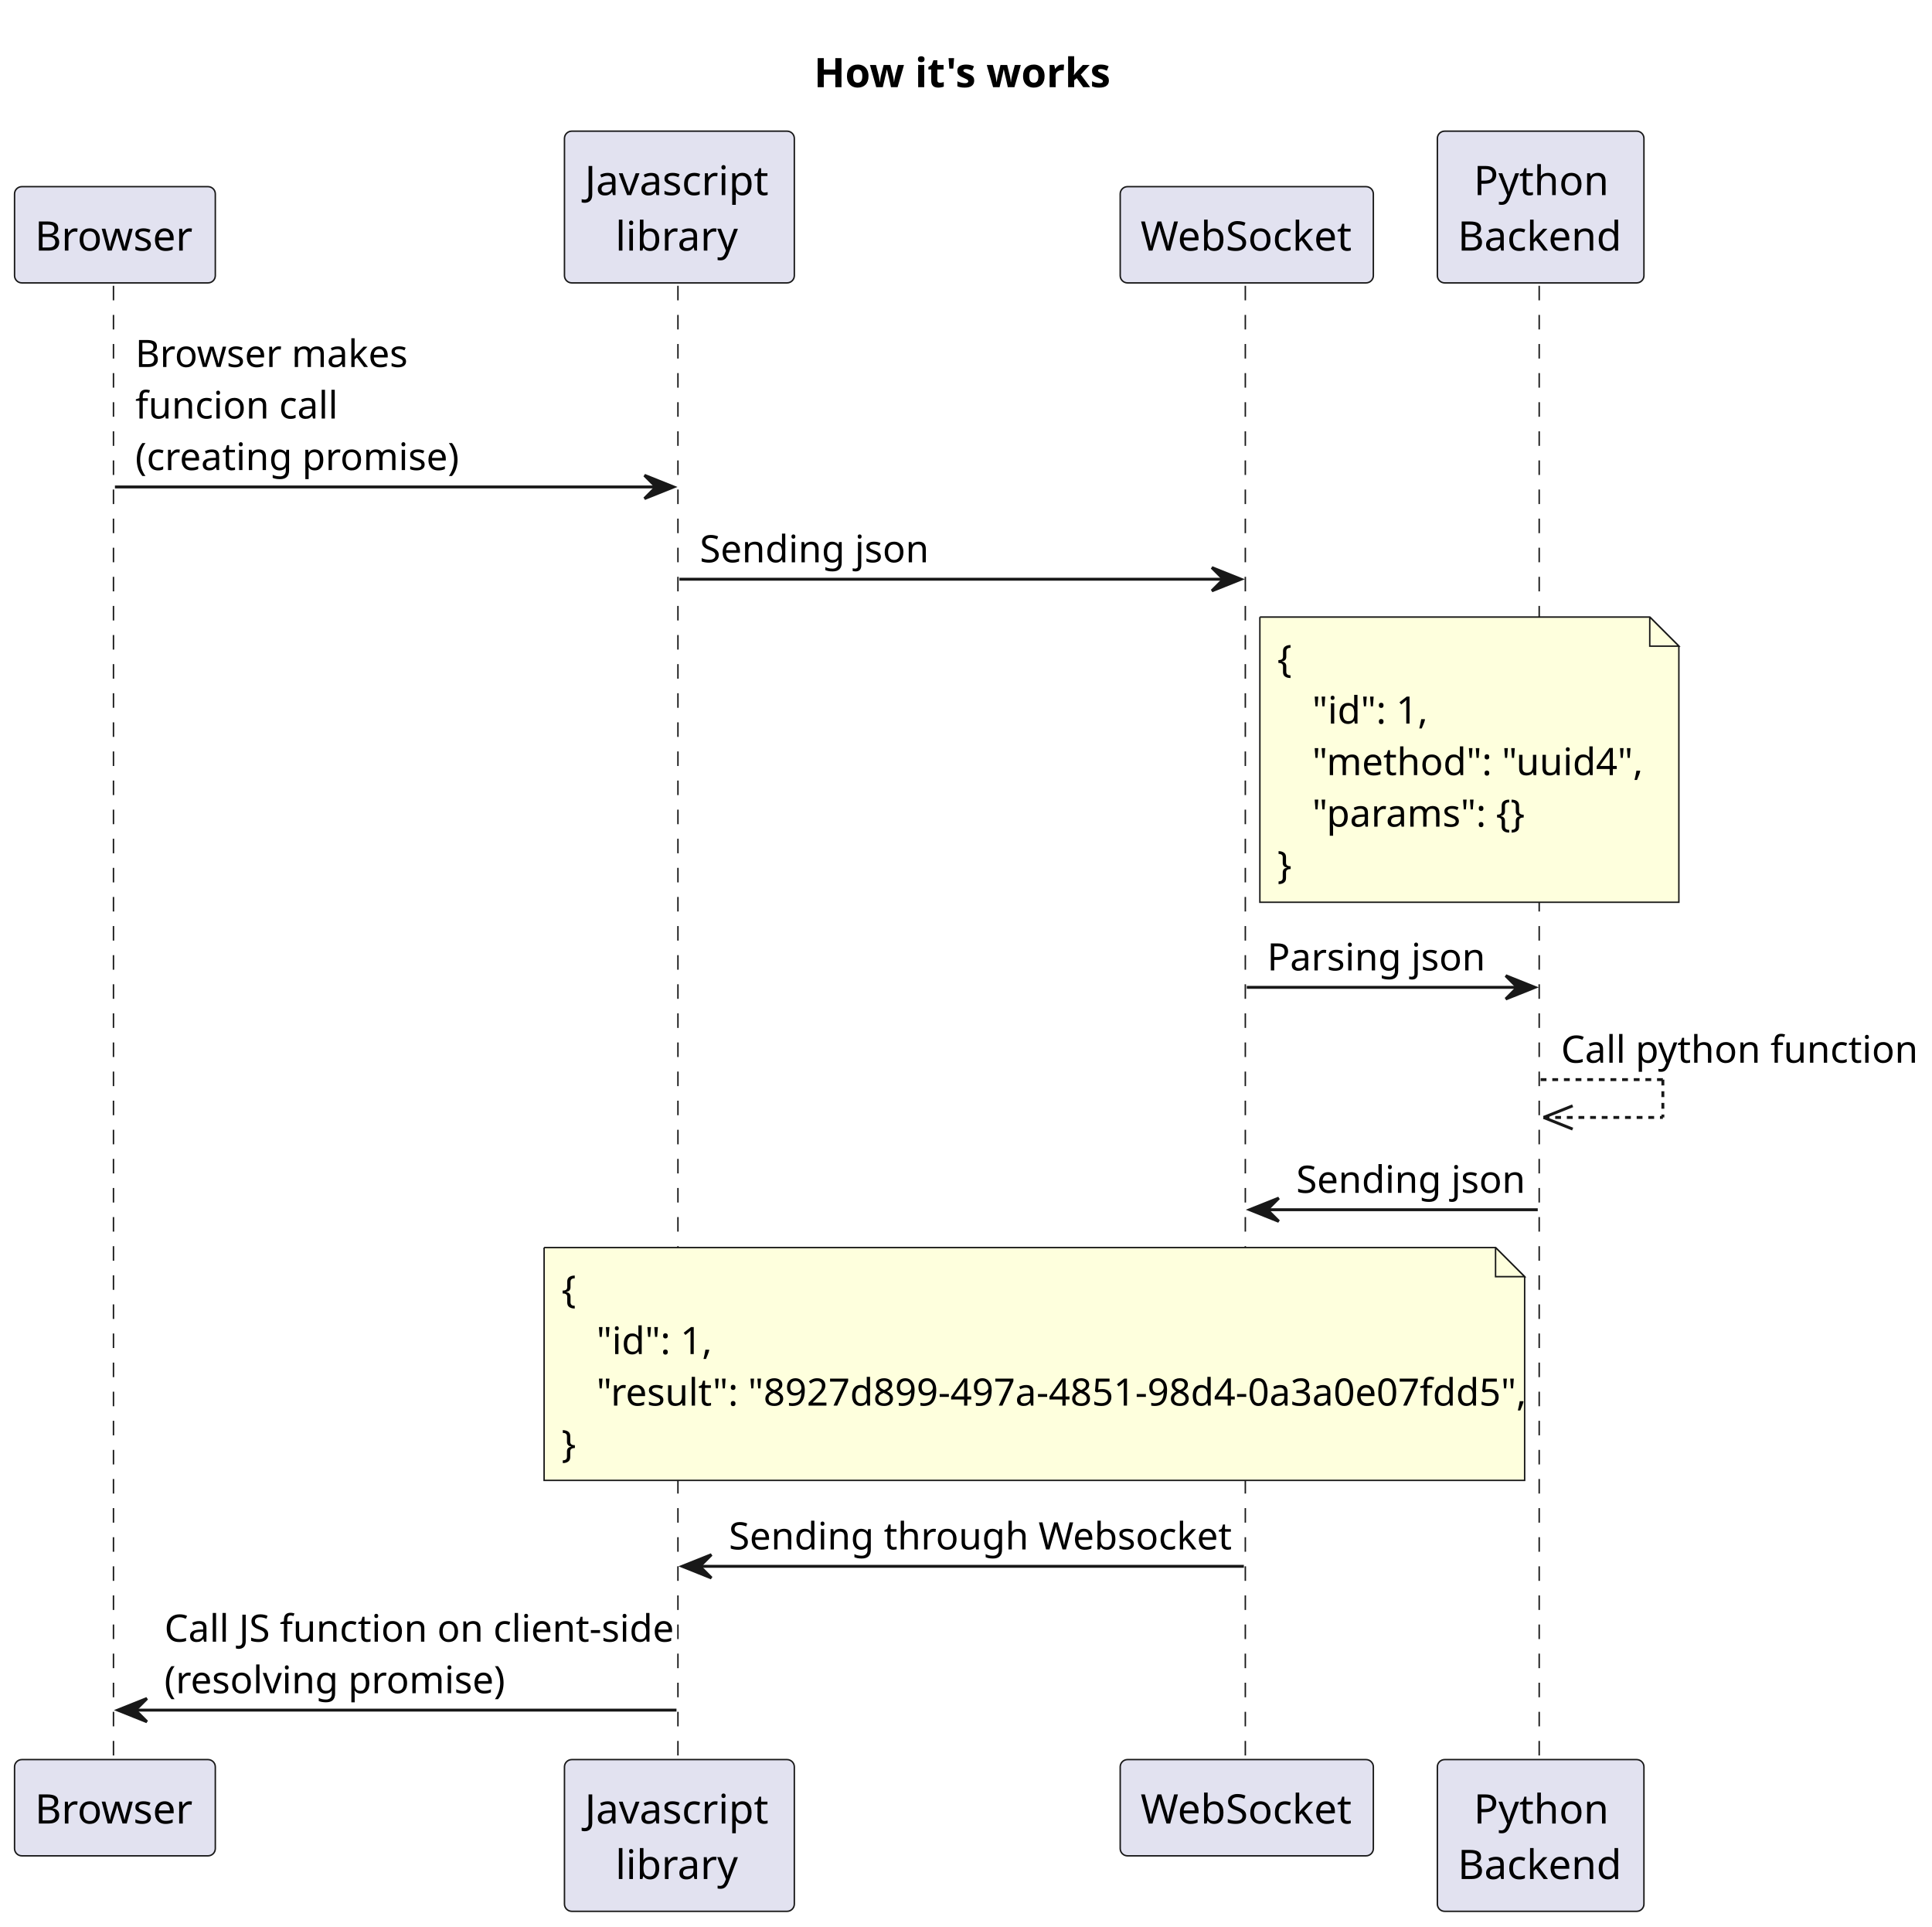
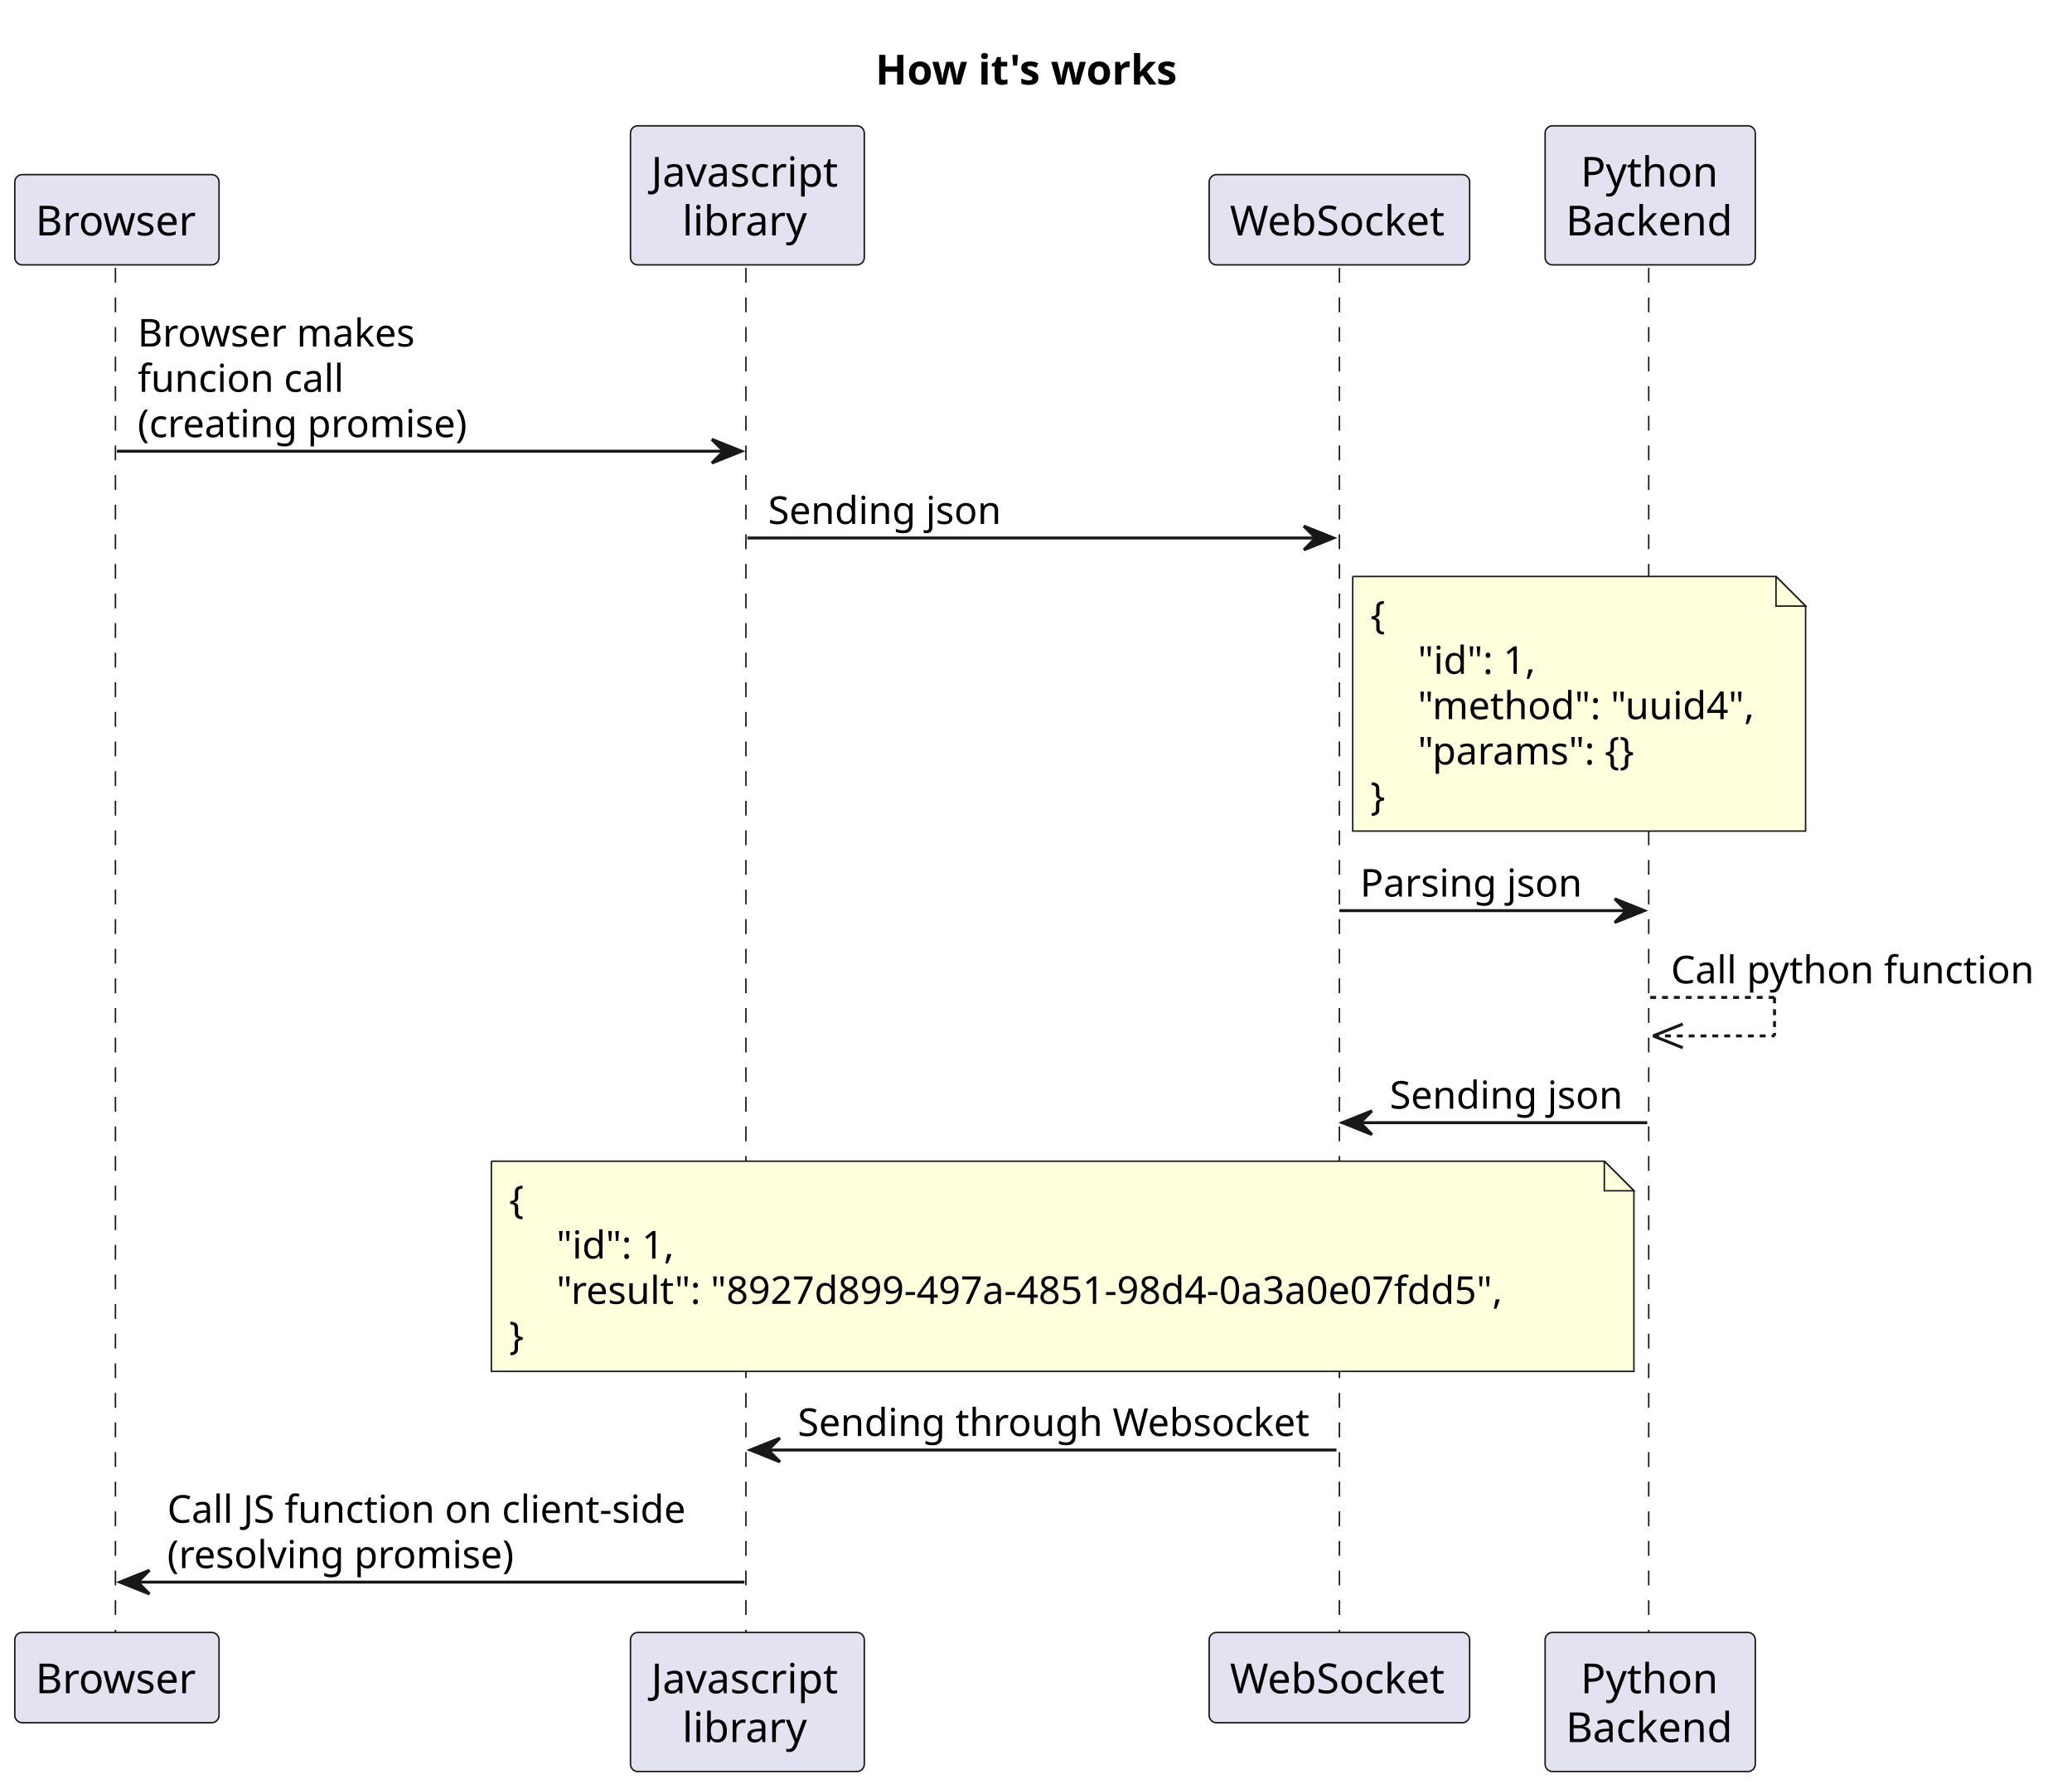
- <svg xmlns="http://www.w3.org/2000/svg" contentStyleType="text/css" height="662px" preserveAspectRatio="none" style="width:664px;height:662px;background:#FFFFFF;" version="1.1" viewBox="0 0 664 662" width="664px" zoomAndPan="magnify">
+ <svg xmlns="http://www.w3.org/2000/svg" contentStyleType="text/css" height="604px" preserveAspectRatio="none" style="width:700px;height:604px;background:#FFFFFF;" version="1.1" viewBox="0 0 700 604" width="700px" zoomAndPan="magnify">
  <defs />
  <g>
-     <rect fill="none" height="29.068" id="_title" style="stroke:none;stroke-width:1.0;" width="114" x="274.75" y="10" />
-     <text fill="#000000" font-family="sans-serif" font-size="14" font-weight="bold" lengthAdjust="spacing" textLength="104" x="279.75" y="29.966">How it's works</text>
-     <line style="stroke:#181818;stroke-width:0.5;stroke-dasharray:5.0,5.0;" x1="39" x2="39" y1="98.204" y2="605.618" />
-     <line style="stroke:#181818;stroke-width:0.5;stroke-dasharray:5.0,5.0;" x1="233" x2="233" y1="98.204" y2="605.618" />
-     <line style="stroke:#181818;stroke-width:0.5;stroke-dasharray:5.0,5.0;" x1="428" x2="428" y1="98.204" y2="605.618" />
-     <line style="stroke:#181818;stroke-width:0.5;stroke-dasharray:5.0,5.0;" x1="529" x2="529" y1="98.204" y2="605.618" />
-     <rect fill="#E2E2F0" height="33.068" rx="2.5" ry="2.5" style="stroke:#181818;stroke-width:0.5;" width="69" x="5" y="64.136" />
-     <text fill="#000000" font-family="sans-serif" font-size="14" lengthAdjust="spacing" textLength="55" x="12" y="86.102">Browser</text>
-     <rect fill="#E2E2F0" height="33.068" rx="2.5" ry="2.5" style="stroke:#181818;stroke-width:0.5;" width="69" x="5" y="604.618" />
-     <text fill="#000000" font-family="sans-serif" font-size="14" lengthAdjust="spacing" textLength="55" x="12" y="626.584">Browser</text>
-     <rect fill="#E2E2F0" height="52.136" rx="2.5" ry="2.5" style="stroke:#181818;stroke-width:0.5;" width="79" x="194" y="45.068" />
-     <text fill="#000000" font-family="sans-serif" font-size="14" lengthAdjust="spacing" textLength="65" x="201" y="67.034">Javascript</text>
-     <text fill="#000000" font-family="sans-serif" font-size="14" lengthAdjust="spacing" textLength="44" x="211.5" y="86.102">library</text>
-     <rect fill="#E2E2F0" height="52.136" rx="2.5" ry="2.5" style="stroke:#181818;stroke-width:0.5;" width="79" x="194" y="604.618" />
-     <text fill="#000000" font-family="sans-serif" font-size="14" lengthAdjust="spacing" textLength="65" x="201" y="626.584">Javascript</text>
-     <text fill="#000000" font-family="sans-serif" font-size="14" lengthAdjust="spacing" textLength="44" x="211.5" y="645.652">library</text>
-     <rect fill="#E2E2F0" height="33.068" rx="2.5" ry="2.5" style="stroke:#181818;stroke-width:0.5;" width="87" x="385" y="64.136" />
-     <text fill="#000000" font-family="sans-serif" font-size="14" lengthAdjust="spacing" textLength="73" x="392" y="86.102">WebSocket</text>
-     <rect fill="#E2E2F0" height="33.068" rx="2.5" ry="2.5" style="stroke:#181818;stroke-width:0.5;" width="87" x="385" y="604.618" />
-     <text fill="#000000" font-family="sans-serif" font-size="14" lengthAdjust="spacing" textLength="73" x="392" y="626.584">WebSocket</text>
-     <rect fill="#E2E2F0" height="52.136" rx="2.5" ry="2.5" style="stroke:#181818;stroke-width:0.5;" width="71" x="494" y="45.068" />
-     <text fill="#000000" font-family="sans-serif" font-size="14" lengthAdjust="spacing" textLength="46" x="506.5" y="67.034">Python</text>
-     <text fill="#000000" font-family="sans-serif" font-size="14" lengthAdjust="spacing" textLength="57" x="501" y="86.102">Backend</text>
-     <rect fill="#E2E2F0" height="52.136" rx="2.5" ry="2.5" style="stroke:#181818;stroke-width:0.5;" width="71" x="494" y="604.618" />
-     <text fill="#000000" font-family="sans-serif" font-size="14" lengthAdjust="spacing" textLength="46" x="506.5" y="626.584">Python</text>
-     <text fill="#000000" font-family="sans-serif" font-size="14" lengthAdjust="spacing" textLength="57" x="501" y="645.652">Backend</text>
-     <polygon fill="#181818" points="221.5,163.322,231.5,167.322,221.5,171.322,225.5,167.322" style="stroke:#181818;stroke-width:1.0;" />
-     <line style="stroke:#181818;stroke-width:1.0;" x1="39.5" x2="227.5" y1="167.322" y2="167.322" />
-     <text fill="#000000" font-family="sans-serif" font-size="13" lengthAdjust="spacing" textLength="91" x="46.5" y="126.101">Browser makes</text>
-     <text fill="#000000" font-family="sans-serif" font-size="13" lengthAdjust="spacing" textLength="67" x="46.5" y="143.807">funcion call</text>
-     <text fill="#000000" font-family="sans-serif" font-size="13" lengthAdjust="spacing" textLength="109" x="46.5" y="161.513">(creating promise)</text>
-     <polygon fill="#181818" points="416.5,195.028,426.5,199.028,416.5,203.028,420.5,199.028" style="stroke:#181818;stroke-width:1.0;" />
-     <line style="stroke:#181818;stroke-width:1.0;" x1="233.5" x2="422.5" y1="199.028" y2="199.028" />
-     <text fill="#000000" font-family="sans-serif" font-size="13" lengthAdjust="spacing" textLength="77" x="240.5" y="193.219">Sending json</text>
-     <path d="M433,212.028 L433,310.028 L577,310.028 L577,222.028 L567,212.028 L433,212.028 " fill="#FEFFDD" style="stroke:#181818;stroke-width:0.5;" />
-     <path d="M567,212.028 L567,222.028 L577,222.028 L567,212.028 " fill="#FEFFDD" style="stroke:#181818;stroke-width:0.5;" />
-     <text fill="#000000" font-family="sans-serif" font-size="13" lengthAdjust="spacing" textLength="5" x="439" y="230.925">{</text>
-     <text fill="#000000" font-family="sans-serif" font-size="13" lengthAdjust="spacing" textLength="37" x="451" y="248.631">"id": 1,</text>
-     <text fill="#000000" font-family="sans-serif" font-size="13" lengthAdjust="spacing" textLength="111" x="451" y="266.337">"method": "uuid4",</text>
-     <text fill="#000000" font-family="sans-serif" font-size="13" lengthAdjust="spacing" textLength="71" x="451" y="284.043">"params": {}</text>
-     <text fill="#000000" font-family="sans-serif" font-size="13" lengthAdjust="spacing" textLength="5" x="439" y="301.749">}</text>
-     <polygon fill="#181818" points="517.5,335.264,527.5,339.264,517.5,343.264,521.5,339.264" style="stroke:#181818;stroke-width:1.0;" />
-     <line style="stroke:#181818;stroke-width:1.0;" x1="428.5" x2="523.5" y1="339.264" y2="339.264" />
-     <text fill="#000000" font-family="sans-serif" font-size="13" lengthAdjust="spacing" textLength="73" x="435.5" y="333.455">Parsing json</text>
-     <line style="stroke:#181818;stroke-width:1.0;stroke-dasharray:2.0,2.0;" x1="529.5" x2="571.5" y1="370.97" y2="370.97" />
-     <line style="stroke:#181818;stroke-width:1.0;stroke-dasharray:2.0,2.0;" x1="571.5" x2="571.5" y1="370.97" y2="383.97" />
-     <line style="stroke:#181818;stroke-width:1.0;stroke-dasharray:2.0,2.0;" x1="530.5" x2="571.5" y1="383.97" y2="383.97" />
-     <line style="stroke:#181818;stroke-width:1.0;" x1="530.5" x2="540.5" y1="383.97" y2="379.97" />
-     <line style="stroke:#181818;stroke-width:1.0;" x1="530.5" x2="540.5" y1="383.97" y2="387.97" />
-     <text fill="#000000" font-family="sans-serif" font-size="13" lengthAdjust="spacing" textLength="121" x="536.5" y="365.161">Call python function</text>
-     <polygon fill="#181818" points="439.5,411.676,429.5,415.676,439.5,419.676,435.5,415.676" style="stroke:#181818;stroke-width:1.0;" />
-     <line style="stroke:#181818;stroke-width:1.0;" x1="433.5" x2="528.5" y1="415.676" y2="415.676" />
-     <text fill="#000000" font-family="sans-serif" font-size="13" lengthAdjust="spacing" textLength="77" x="445.5" y="409.867">Sending json</text>
-     <path d="M187,428.676 L187,508.676 L524,508.676 L524,438.676 L514,428.676 L187,428.676 " fill="#FEFFDD" style="stroke:#181818;stroke-width:0.5;" />
-     <path d="M514,428.676 L514,438.676 L524,438.676 L514,428.676 " fill="#FEFFDD" style="stroke:#181818;stroke-width:0.5;" />
-     <text fill="#000000" font-family="sans-serif" font-size="13" lengthAdjust="spacing" textLength="5" x="193" y="447.573">{</text>
-     <text fill="#000000" font-family="sans-serif" font-size="13" lengthAdjust="spacing" textLength="37" x="205" y="465.279">"id": 1,</text>
-     <text fill="#000000" font-family="sans-serif" font-size="13" lengthAdjust="spacing" textLength="304" x="205" y="482.985">"result": "8927d899-497a-4851-98d4-0a3a0e07fdd5",</text>
-     <text fill="#000000" font-family="sans-serif" font-size="13" lengthAdjust="spacing" textLength="5" x="193" y="500.691">}</text>
-     <polygon fill="#181818" points="244.5,534.206,234.5,538.206,244.5,542.206,240.5,538.206" style="stroke:#181818;stroke-width:1.0;" />
-     <line style="stroke:#181818;stroke-width:1.0;" x1="238.5" x2="427.5" y1="538.206" y2="538.206" />
-     <text fill="#000000" font-family="sans-serif" font-size="13" lengthAdjust="spacing" textLength="171" x="250.5" y="532.397">Sending through Websocket</text>
-     <polygon fill="#181818" points="50.5,583.618,40.5,587.618,50.5,591.618,46.5,587.618" style="stroke:#181818;stroke-width:1.0;" />
-     <line style="stroke:#181818;stroke-width:1.0;" x1="44.5" x2="232.5" y1="587.618" y2="587.618" />
-     <text fill="#000000" font-family="sans-serif" font-size="13" lengthAdjust="spacing" textLength="170" x="56.5" y="564.103">Call JS function on client-side</text>
-     <text fill="#000000" font-family="sans-serif" font-size="13" lengthAdjust="spacing" textLength="115" x="56.5" y="581.809">(resolving promise)</text>
+     <rect fill="none" height="26.488" id="_title" style="stroke:none;stroke-width:1.0;" width="118" x="290.75" y="10" />
+     <text fill="#000000" font-family="sans-serif" font-size="14" font-weight="bold" lengthAdjust="spacing" textLength="108" x="295.75" y="28.535">How it's works</text>
+     <line style="stroke:#181818;stroke-width:0.5;stroke-dasharray:5.0,5.0;" x1="39" x2="39" y1="90.465" y2="552.365" />
+     <line style="stroke:#181818;stroke-width:0.5;stroke-dasharray:5.0,5.0;" x1="252" x2="252" y1="90.465" y2="552.365" />
+     <line style="stroke:#181818;stroke-width:0.5;stroke-dasharray:5.0,5.0;" x1="452.5" x2="452.5" y1="90.465" y2="552.365" />
+     <line style="stroke:#181818;stroke-width:0.5;stroke-dasharray:5.0,5.0;" x1="557" x2="557" y1="90.465" y2="552.365" />
+     <rect fill="#E2E2F0" height="30.488" rx="2.5" ry="2.5" style="stroke:#181818;stroke-width:0.5;" width="69" x="5" y="58.977" />
+     <text fill="#000000" font-family="sans-serif" font-size="14" lengthAdjust="spacing" textLength="55" x="12" y="79.512">Browser</text>
+     <rect fill="#E2E2F0" height="30.488" rx="2.5" ry="2.5" style="stroke:#181818;stroke-width:0.5;" width="69" x="5" y="551.365" />
+     <text fill="#000000" font-family="sans-serif" font-size="14" lengthAdjust="spacing" textLength="55" x="12" y="571.9">Browser</text>
+     <rect fill="#E2E2F0" height="46.977" rx="2.5" ry="2.5" style="stroke:#181818;stroke-width:0.5;" width="79" x="213" y="42.488" />
+     <text fill="#000000" font-family="sans-serif" font-size="14" lengthAdjust="spacing" textLength="65" x="220" y="63.023">Javascript</text>
+     <text fill="#000000" font-family="sans-serif" font-size="14" lengthAdjust="spacing" textLength="44" x="230.5" y="79.512">library</text>
+     <rect fill="#E2E2F0" height="46.977" rx="2.5" ry="2.5" style="stroke:#181818;stroke-width:0.5;" width="79" x="213" y="551.365" />
+     <text fill="#000000" font-family="sans-serif" font-size="14" lengthAdjust="spacing" textLength="65" x="220" y="571.9">Javascript</text>
+     <text fill="#000000" font-family="sans-serif" font-size="14" lengthAdjust="spacing" textLength="44" x="230.5" y="588.389">library</text>
+     <rect fill="#E2E2F0" height="30.488" rx="2.5" ry="2.5" style="stroke:#181818;stroke-width:0.5;" width="88" x="408.5" y="58.977" />
+     <text fill="#000000" font-family="sans-serif" font-size="14" lengthAdjust="spacing" textLength="74" x="415.5" y="79.512">WebSocket</text>
+     <rect fill="#E2E2F0" height="30.488" rx="2.5" ry="2.5" style="stroke:#181818;stroke-width:0.5;" width="88" x="408.5" y="551.365" />
+     <text fill="#000000" font-family="sans-serif" font-size="14" lengthAdjust="spacing" textLength="74" x="415.5" y="571.9">WebSocket</text>
+     <rect fill="#E2E2F0" height="46.977" rx="2.5" ry="2.5" style="stroke:#181818;stroke-width:0.5;" width="71" x="522" y="42.488" />
+     <text fill="#000000" font-family="sans-serif" font-size="14" lengthAdjust="spacing" textLength="47" x="534" y="63.023">Python</text>
+     <text fill="#000000" font-family="sans-serif" font-size="14" lengthAdjust="spacing" textLength="57" x="529" y="79.512">Backend</text>
+     <rect fill="#E2E2F0" height="46.977" rx="2.5" ry="2.5" style="stroke:#181818;stroke-width:0.5;" width="71" x="522" y="551.365" />
+     <text fill="#000000" font-family="sans-serif" font-size="14" lengthAdjust="spacing" textLength="47" x="534" y="571.9">Python</text>
+     <text fill="#000000" font-family="sans-serif" font-size="14" lengthAdjust="spacing" textLength="57" x="529" y="588.389">Backend</text>
+     <polygon fill="#181818" points="240.5,148.397,250.5,152.397,240.5,156.397,244.5,152.397" style="stroke:#181818;stroke-width:1.0;" />
+     <line style="stroke:#181818;stroke-width:1.0;" x1="39.5" x2="246.5" y1="152.397" y2="152.397" />
+     <text fill="#000000" font-family="sans-serif" font-size="13" lengthAdjust="spacing" textLength="94" x="46.5" y="117.033">Browser makes</text>
+     <text fill="#000000" font-family="sans-serif" font-size="13" lengthAdjust="spacing" textLength="74" x="46.5" y="132.344">funcion call</text>
+     <text fill="#000000" font-family="sans-serif" font-size="13" lengthAdjust="spacing" textLength="114" x="46.5" y="147.654">(creating promise)</text>
+     <polygon fill="#181818" points="440.5,177.707,450.5,181.707,440.5,185.707,444.5,181.707" style="stroke:#181818;stroke-width:1.0;" />
+     <line style="stroke:#181818;stroke-width:1.0;" x1="252.5" x2="446.5" y1="181.707" y2="181.707" />
+     <text fill="#000000" font-family="sans-serif" font-size="13" lengthAdjust="spacing" textLength="81" x="259.5" y="176.965">Sending json</text>
+     <path d="M457,194.707 L457,280.707 L610,280.707 L610,204.707 L600,194.707 L457,194.707 " fill="#FEFFDD" style="stroke:#181818;stroke-width:0.5;" />
+     <path d="M600,194.707 L600,204.707 L610,204.707 L600,194.707 " fill="#FEFFDD" style="stroke:#181818;stroke-width:0.5;" />
+     <text fill="#000000" font-family="sans-serif" font-size="13" lengthAdjust="spacing" textLength="4" x="463" y="212.275">{</text>
+     <text fill="#000000" font-family="sans-serif" font-size="13" lengthAdjust="spacing" textLength="42" x="479" y="227.586">"id": 1,</text>
+     <text fill="#000000" font-family="sans-serif" font-size="13" lengthAdjust="spacing" textLength="116" x="479" y="242.897">"method": "uuid4",</text>
+     <text fill="#000000" font-family="sans-serif" font-size="13" lengthAdjust="spacing" textLength="72" x="479" y="258.207">"params": {}</text>
+     <text fill="#000000" font-family="sans-serif" font-size="13" lengthAdjust="spacing" textLength="4" x="463" y="273.518">}</text>
+     <polygon fill="#181818" points="545.5,303.57,555.5,307.57,545.5,311.57,549.5,307.57" style="stroke:#181818;stroke-width:1.0;" />
+     <line style="stroke:#181818;stroke-width:1.0;" x1="452.5" x2="551.5" y1="307.57" y2="307.57" />
+     <text fill="#000000" font-family="sans-serif" font-size="13" lengthAdjust="spacing" textLength="77" x="459.5" y="302.828">Parsing json</text>
+     <line style="stroke:#181818;stroke-width:1.0;stroke-dasharray:2.0,2.0;" x1="557.5" x2="599.5" y1="336.881" y2="336.881" />
+     <line style="stroke:#181818;stroke-width:1.0;stroke-dasharray:2.0,2.0;" x1="599.5" x2="599.5" y1="336.881" y2="349.881" />
+     <line style="stroke:#181818;stroke-width:1.0;stroke-dasharray:2.0,2.0;" x1="558.5" x2="599.5" y1="349.881" y2="349.881" />
+     <line style="stroke:#181818;stroke-width:1.0;" x1="558.5" x2="568.5" y1="349.881" y2="345.881" />
+     <line style="stroke:#181818;stroke-width:1.0;" x1="558.5" x2="568.5" y1="349.881" y2="353.881" />
+     <text fill="#000000" font-family="sans-serif" font-size="13" lengthAdjust="spacing" textLength="129" x="564.5" y="332.139">Call python function</text>
+     <polygon fill="#181818" points="463.5,375.191,453.5,379.191,463.5,383.191,459.5,379.191" style="stroke:#181818;stroke-width:1.0;" />
+     <line style="stroke:#181818;stroke-width:1.0;" x1="457.5" x2="556.5" y1="379.191" y2="379.191" />
+     <text fill="#000000" font-family="sans-serif" font-size="13" lengthAdjust="spacing" textLength="81" x="469.5" y="374.449">Sending json</text>
+     <path d="M166,392.191 L166,463.191 L552,463.191 L552,402.191 L542,392.191 L166,392.191 " fill="#FEFFDD" style="stroke:#181818;stroke-width:0.5;" />
+     <path d="M542,392.191 L542,402.191 L552,402.191 L542,392.191 " fill="#FEFFDD" style="stroke:#181818;stroke-width:0.5;" />
+     <text fill="#000000" font-family="sans-serif" font-size="13" lengthAdjust="spacing" textLength="4" x="172" y="409.76">{</text>
+     <text fill="#000000" font-family="sans-serif" font-size="13" lengthAdjust="spacing" textLength="42" x="188" y="425.07">"id": 1,</text>
+     <text fill="#000000" font-family="sans-serif" font-size="13" lengthAdjust="spacing" textLength="349" x="188" y="440.381">"result": "8927d899-497a-4851-98d4-0a3a0e07fdd5",</text>
+     <text fill="#000000" font-family="sans-serif" font-size="13" lengthAdjust="spacing" textLength="4" x="172" y="455.691">}</text>
+     <polygon fill="#181818" points="263.5,485.744,253.5,489.744,263.5,493.744,259.5,489.744" style="stroke:#181818;stroke-width:1.0;" />
+     <line style="stroke:#181818;stroke-width:1.0;" x1="257.5" x2="451.5" y1="489.744" y2="489.744" />
+     <text fill="#000000" font-family="sans-serif" font-size="13" lengthAdjust="spacing" textLength="176" x="269.5" y="485.002">Sending through Websocket</text>
+     <polygon fill="#181818" points="50.5,530.365,40.5,534.365,50.5,538.365,46.5,534.365" style="stroke:#181818;stroke-width:1.0;" />
+     <line style="stroke:#181818;stroke-width:1.0;" x1="44.5" x2="251.5" y1="534.365" y2="534.365" />
+     <text fill="#000000" font-family="sans-serif" font-size="13" lengthAdjust="spacing" textLength="189" x="56.5" y="514.312">Call JS function on client-side</text>
+     <text fill="#000000" font-family="sans-serif" font-size="13" lengthAdjust="spacing" textLength="121" x="56.5" y="529.623">(resolving promise)</text>
  </g>
</svg>
